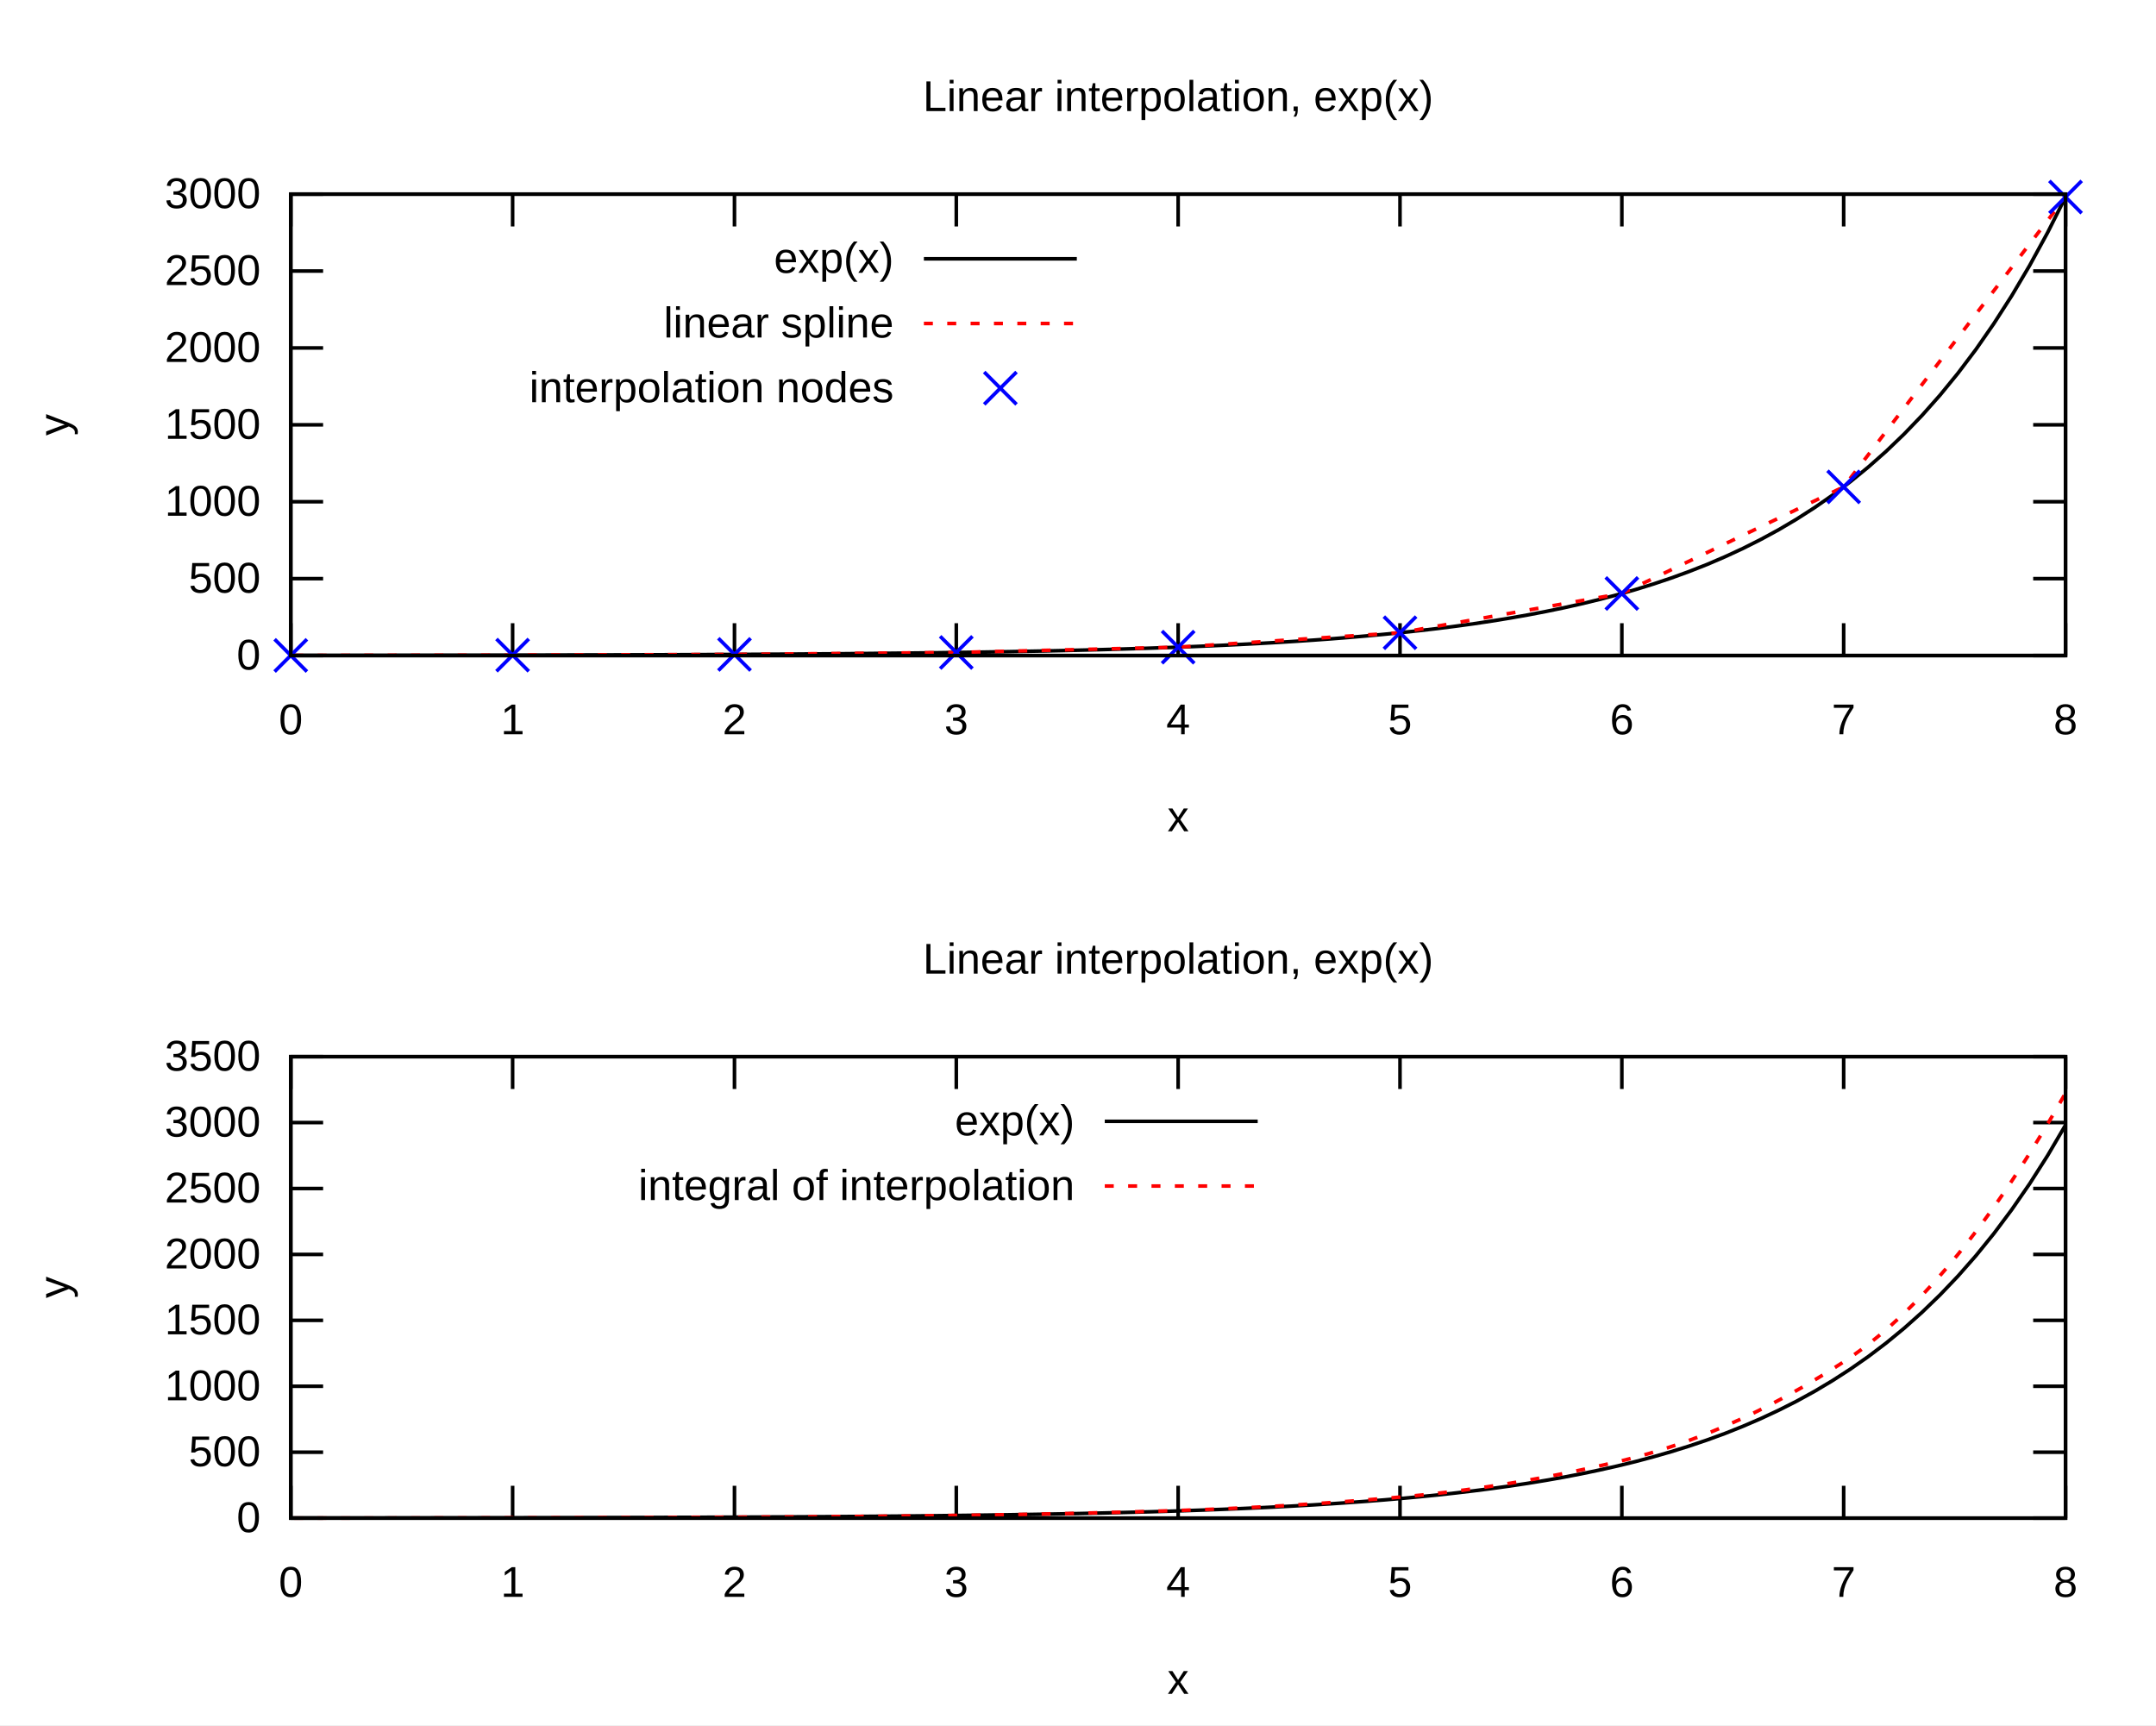
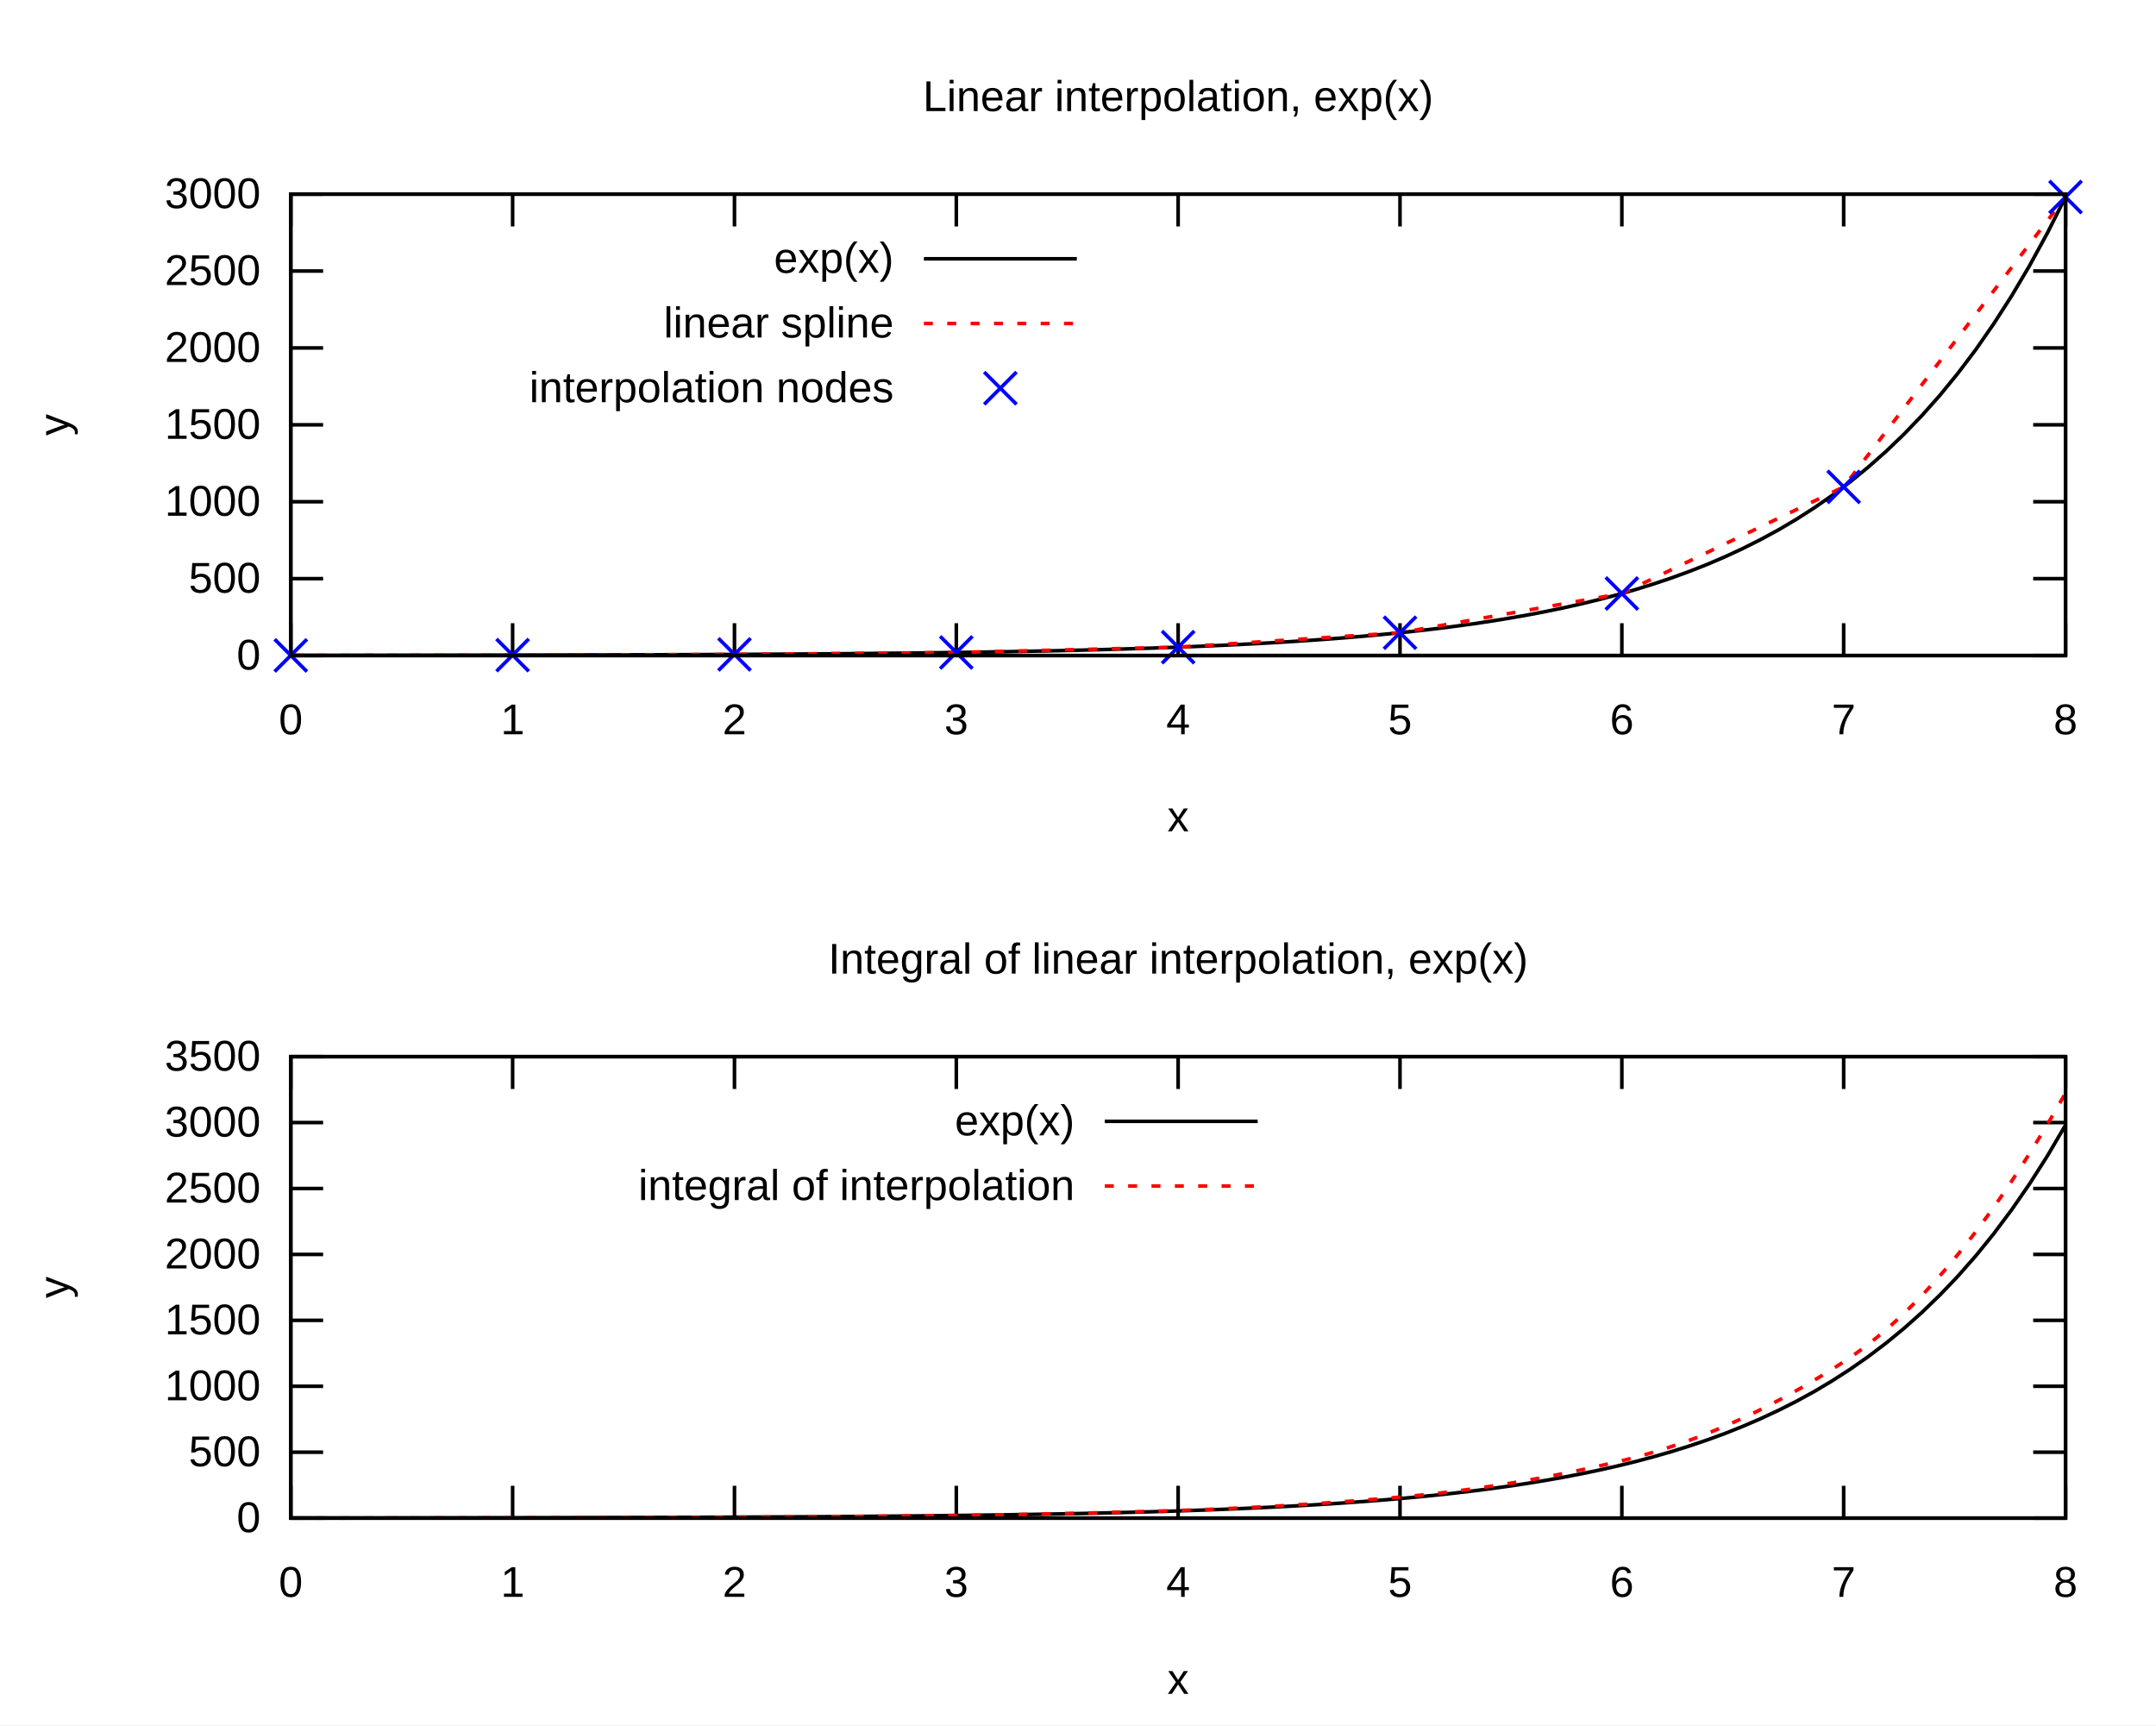
<svg xmlns="http://www.w3.org/2000/svg" xmlns:xlink="http://www.w3.org/1999/xlink" width="600" height="480" viewBox="0 0 600 480">
  <g id="gnuplot_canvas">
    <rect x="0" y="0" width="600" height="480" fill="#ffffff" />
    <defs>
      <circle id="gpDot" r="0.5" stroke-width="0.5" stroke="currentColor" />
      <path id="gpPt0" stroke-width="0.222" stroke="currentColor" d="M-1,0 h2 M0,-1 v2" />
      <path id="gpPt1" stroke-width="0.222" stroke="currentColor" d="M-1,-1 L1,1 M1,-1 L-1,1" />
      <path id="gpPt2" stroke-width="0.222" stroke="currentColor" d="M-1,0 L1,0 M0,-1 L0,1 M-1,-1 L1,1 M-1,1 L1,-1" />
      <rect id="gpPt3" stroke-width="0.222" stroke="currentColor" x="-1" y="-1" width="2" height="2" />
      <rect id="gpPt4" stroke-width="0.222" stroke="currentColor" fill="currentColor" x="-1" y="-1" width="2" height="2" />
      <circle id="gpPt5" stroke-width="0.222" stroke="currentColor" cx="0" cy="0" r="1" />
      <use xlink:href="#gpPt5" id="gpPt6" fill="currentColor" stroke="none" />
      <path id="gpPt7" stroke-width="0.222" stroke="currentColor" d="M0,-1.33 L-1.33,0.67 L1.33,0.67 z" />
      <use xlink:href="#gpPt7" id="gpPt8" fill="currentColor" stroke="none" />
      <use xlink:href="#gpPt7" id="gpPt9" stroke="currentColor" transform="rotate(180)" />
      <use xlink:href="#gpPt9" id="gpPt10" fill="currentColor" stroke="none" />
      <use xlink:href="#gpPt3" id="gpPt11" stroke="currentColor" transform="rotate(45)" />
      <use xlink:href="#gpPt11" id="gpPt12" fill="currentColor" stroke="none" />
      <path id="gpPt13" stroke-width="0.222" stroke="currentColor" d="M0,1.330 L1.265,0.411 L0.782,-1.067 L-0.782,-1.076 L-1.265,0.411 z" />
      <use xlink:href="#gpPt13" id="gpPt14" fill="currentColor" stroke="none" />
      <filter id="textbox" filterUnits="objectBoundingBox" x="0" y="0" height="1" width="1">
        <feFlood flood-color="#FFFFFF" flood-opacity="1" result="bgnd" />
        <feComposite in="SourceGraphic" in2="bgnd" operator="atop" />
      </filter>
      <filter id="greybox" filterUnits="objectBoundingBox" x="0" y="0" height="1" width="1">
        <feFlood flood-color="lightgrey" flood-opacity="1" result="grey" />
        <feComposite in="SourceGraphic" in2="grey" operator="atop" />
      </filter>
    </defs>
    <g fill="none" color="#FFFFFF" stroke="currentColor" stroke-width="1.00" stroke-linecap="butt" stroke-linejoin="miter">
</g>
    <g fill="none" color="black" stroke="currentColor" stroke-width="1.00" stroke-linecap="butt" stroke-linejoin="miter">
      <path stroke="black" d="M80.92,182.40 L89.92,182.40 M574.82,182.40 L565.82,182.40  " />
      <g transform="translate(72.53,186.30)" stroke="none" fill="black" font-family="Arial" font-size="12.00" text-anchor="end">
        <text>
          <tspan font-family="Arial"> 0</tspan>
        </text>
      </g>
    </g>
    <g fill="none" color="black" stroke="currentColor" stroke-width="1.00" stroke-linecap="butt" stroke-linejoin="miter">
      <path stroke="black" d="M80.92,161.00 L89.92,161.00 M574.82,161.00 L565.82,161.00  " />
      <g transform="translate(72.53,164.90)" stroke="none" fill="black" font-family="Arial" font-size="12.00" text-anchor="end">
        <text>
          <tspan font-family="Arial"> 500</tspan>
        </text>
      </g>
    </g>
    <g fill="none" color="black" stroke="currentColor" stroke-width="1.00" stroke-linecap="butt" stroke-linejoin="miter">
      <path stroke="black" d="M80.92,139.60 L89.92,139.60 M574.82,139.60 L565.82,139.60  " />
      <g transform="translate(72.53,143.50)" stroke="none" fill="black" font-family="Arial" font-size="12.00" text-anchor="end">
        <text>
          <tspan font-family="Arial"> 1000</tspan>
        </text>
      </g>
    </g>
    <g fill="none" color="black" stroke="currentColor" stroke-width="1.00" stroke-linecap="butt" stroke-linejoin="miter">
      <path stroke="black" d="M80.92,118.20 L89.92,118.20 M574.82,118.20 L565.82,118.20  " />
      <g transform="translate(72.53,122.10)" stroke="none" fill="black" font-family="Arial" font-size="12.00" text-anchor="end">
        <text>
          <tspan font-family="Arial"> 1500</tspan>
        </text>
      </g>
    </g>
    <g fill="none" color="black" stroke="currentColor" stroke-width="1.00" stroke-linecap="butt" stroke-linejoin="miter">
      <path stroke="black" d="M80.92,96.81 L89.92,96.81 M574.82,96.81 L565.82,96.81  " />
      <g transform="translate(72.53,100.71)" stroke="none" fill="black" font-family="Arial" font-size="12.00" text-anchor="end">
        <text>
          <tspan font-family="Arial"> 2000</tspan>
        </text>
      </g>
    </g>
    <g fill="none" color="black" stroke="currentColor" stroke-width="1.00" stroke-linecap="butt" stroke-linejoin="miter">
      <path stroke="black" d="M80.92,75.41 L89.92,75.41 M574.82,75.41 L565.82,75.41  " />
      <g transform="translate(72.53,79.31)" stroke="none" fill="black" font-family="Arial" font-size="12.00" text-anchor="end">
        <text>
          <tspan font-family="Arial"> 2500</tspan>
        </text>
      </g>
    </g>
    <g fill="none" color="black" stroke="currentColor" stroke-width="1.00" stroke-linecap="butt" stroke-linejoin="miter">
      <path stroke="black" d="M80.92,54.01 L89.92,54.01 M574.82,54.01 L565.82,54.01  " />
      <g transform="translate(72.53,57.91)" stroke="none" fill="black" font-family="Arial" font-size="12.00" text-anchor="end">
        <text>
          <tspan font-family="Arial"> 3000</tspan>
        </text>
      </g>
    </g>
    <g fill="none" color="black" stroke="currentColor" stroke-width="1.00" stroke-linecap="butt" stroke-linejoin="miter">
      <path stroke="black" d="M80.92,182.40 L80.92,173.40 M80.92,54.01 L80.92,63.01  " />
      <g transform="translate(80.92,204.30)" stroke="none" fill="black" font-family="Arial" font-size="12.00" text-anchor="middle">
        <text>
          <tspan font-family="Arial"> 0</tspan>
        </text>
      </g>
    </g>
    <g fill="none" color="black" stroke="currentColor" stroke-width="1.00" stroke-linecap="butt" stroke-linejoin="miter">
      <path stroke="black" d="M142.66,182.40 L142.66,173.40 M142.66,54.01 L142.66,63.01  " />
      <g transform="translate(142.66,204.30)" stroke="none" fill="black" font-family="Arial" font-size="12.00" text-anchor="middle">
        <text>
          <tspan font-family="Arial"> 1</tspan>
        </text>
      </g>
    </g>
    <g fill="none" color="black" stroke="currentColor" stroke-width="1.00" stroke-linecap="butt" stroke-linejoin="miter">
      <path stroke="black" d="M204.40,182.40 L204.40,173.40 M204.40,54.01 L204.40,63.01  " />
      <g transform="translate(204.40,204.30)" stroke="none" fill="black" font-family="Arial" font-size="12.00" text-anchor="middle">
        <text>
          <tspan font-family="Arial"> 2</tspan>
        </text>
      </g>
    </g>
    <g fill="none" color="black" stroke="currentColor" stroke-width="1.00" stroke-linecap="butt" stroke-linejoin="miter">
      <path stroke="black" d="M266.13,182.40 L266.13,173.40 M266.13,54.01 L266.13,63.01  " />
      <g transform="translate(266.13,204.30)" stroke="none" fill="black" font-family="Arial" font-size="12.00" text-anchor="middle">
        <text>
          <tspan font-family="Arial"> 3</tspan>
        </text>
      </g>
    </g>
    <g fill="none" color="black" stroke="currentColor" stroke-width="1.00" stroke-linecap="butt" stroke-linejoin="miter">
      <path stroke="black" d="M327.87,182.40 L327.87,173.40 M327.87,54.01 L327.87,63.01  " />
      <g transform="translate(327.87,204.30)" stroke="none" fill="black" font-family="Arial" font-size="12.00" text-anchor="middle">
        <text>
          <tspan font-family="Arial"> 4</tspan>
        </text>
      </g>
    </g>
    <g fill="none" color="black" stroke="currentColor" stroke-width="1.00" stroke-linecap="butt" stroke-linejoin="miter">
      <path stroke="black" d="M389.61,182.40 L389.61,173.40 M389.61,54.01 L389.61,63.01  " />
      <g transform="translate(389.61,204.30)" stroke="none" fill="black" font-family="Arial" font-size="12.00" text-anchor="middle">
        <text>
          <tspan font-family="Arial"> 5</tspan>
        </text>
      </g>
    </g>
    <g fill="none" color="black" stroke="currentColor" stroke-width="1.00" stroke-linecap="butt" stroke-linejoin="miter">
      <path stroke="black" d="M451.35,182.40 L451.35,173.40 M451.35,54.01 L451.35,63.01  " />
      <g transform="translate(451.35,204.30)" stroke="none" fill="black" font-family="Arial" font-size="12.00" text-anchor="middle">
        <text>
          <tspan font-family="Arial"> 6</tspan>
        </text>
      </g>
    </g>
    <g fill="none" color="black" stroke="currentColor" stroke-width="1.00" stroke-linecap="butt" stroke-linejoin="miter">
      <path stroke="black" d="M513.08,182.40 L513.08,173.40 M513.08,54.01 L513.08,63.01  " />
      <g transform="translate(513.08,204.30)" stroke="none" fill="black" font-family="Arial" font-size="12.00" text-anchor="middle">
        <text>
          <tspan font-family="Arial"> 7</tspan>
        </text>
      </g>
    </g>
    <g fill="none" color="black" stroke="currentColor" stroke-width="1.00" stroke-linecap="butt" stroke-linejoin="miter">
      <path stroke="black" d="M574.82,182.40 L574.82,173.40 M574.82,54.01 L574.82,63.01  " />
      <g transform="translate(574.82,204.30)" stroke="none" fill="black" font-family="Arial" font-size="12.00" text-anchor="middle">
        <text>
          <tspan font-family="Arial"> 8</tspan>
        </text>
      </g>
    </g>
    <g fill="none" color="black" stroke="currentColor" stroke-width="1.00" stroke-linecap="butt" stroke-linejoin="miter">
</g>
    <g fill="none" color="black" stroke="currentColor" stroke-width="1.00" stroke-linecap="butt" stroke-linejoin="miter">
      <path stroke="black" d="M80.92,54.01 L80.92,182.40 L574.82,182.40 L574.82,54.01 L80.92,54.01 Z  " />
    </g>
    <g fill="none" color="black" stroke="currentColor" stroke-width="1.00" stroke-linecap="butt" stroke-linejoin="miter">
      <g transform="translate(19.18,118.21) rotate(270)" stroke="none" fill="black" font-family="Arial" font-size="12.00" text-anchor="middle">
        <text>
          <tspan font-family="Arial">y</tspan>
        </text>
      </g>
    </g>
    <g fill="none" color="black" stroke="currentColor" stroke-width="1.00" stroke-linecap="butt" stroke-linejoin="miter">
      <g transform="translate(327.87,231.30)" stroke="none" fill="black" font-family="Arial" font-size="12.00" text-anchor="middle">
        <text>
          <tspan font-family="Arial">x</tspan>
        </text>
      </g>
    </g>
    <g fill="none" color="black" stroke="currentColor" stroke-width="1.00" stroke-linecap="butt" stroke-linejoin="miter">
</g>
    <g id="gnuplot_plot_1a">
      <g fill="none" color="black" stroke="currentColor" stroke-width="1.00" stroke-linecap="butt" stroke-linejoin="miter">
        <g transform="translate(248.72,75.91)" stroke="none" fill="black" font-family="Arial" font-size="12.00" text-anchor="end">
          <text>
            <tspan font-family="Arial">exp(x)</tspan>
          </text>
        </g>
      </g>
      <g fill="none" color="black" stroke="currentColor" stroke-width="1.00" stroke-linecap="butt" stroke-linejoin="miter">
        <path stroke="rgb(  0,   0,   0)" d="M257.11,72.01 L299.67,72.01 M80.92,182.36 L85.91,182.35 L90.90,182.35 L95.89,182.35 L100.88,182.34 L105.86,182.34   L110.85,182.33 L115.84,182.32 L120.83,182.32 L125.82,182.31 L130.81,182.30 L135.80,182.30 L140.79,182.29 L145.78,182.28   L150.76,182.27 L155.75,182.26 L160.74,182.24 L165.73,182.23 L170.72,182.22 L175.71,182.20 L180.70,182.18 L185.69,182.17   L190.68,182.15 L195.66,182.13 L200.65,182.10 L205.64,182.08 L210.63,182.05 L215.62,182.02 L220.61,181.99 L225.60,181.95   L230.59,181.92 L235.58,181.88 L240.56,181.83 L245.55,181.78 L250.54,181.73 L255.53,181.68 L260.52,181.62 L265.51,181.55   L270.50,181.48 L275.49,181.40 L280.48,181.32 L285.46,181.22 L290.45,181.13 L295.44,181.02 L300.43,180.90 L305.42,180.78   L310.41,180.64 L315.40,180.49 L320.39,180.33 L325.38,180.16 L330.36,179.97 L335.35,179.76 L340.34,179.54 L345.33,179.30   L350.32,179.04 L355.31,178.76 L360.30,178.45 L365.29,178.12 L370.28,177.76 L375.26,177.37 L380.25,176.94 L385.24,176.48   L390.23,175.98 L395.22,175.44 L400.21,174.86 L405.20,174.22 L410.19,173.54 L415.18,172.79 L420.16,171.98 L425.15,171.10   L430.14,170.15 L435.13,169.12 L440.12,168.00 L445.11,166.79 L450.10,165.48 L455.09,164.06 L460.08,162.51 L465.06,160.84   L470.05,159.02 L475.04,157.06 L480.03,154.92 L485.02,152.61 L490.01,150.10 L495.00,147.39 L499.99,144.44 L504.98,141.24   L509.96,137.78 L514.95,134.02 L519.94,129.95 L524.93,125.54 L529.92,120.75 L534.91,115.56 L539.90,109.94 L544.89,103.84   L549.88,97.23 L554.86,90.06 L559.85,82.29 L564.84,73.86 L569.83,64.73 L574.82,54.82  " />
      </g>
    </g>
    <g id="gnuplot_plot_2a">
      <g fill="none" color="black" stroke="currentColor" stroke-width="1.00" stroke-linecap="butt" stroke-linejoin="miter">
        <g transform="translate(248.72,93.91)" stroke="none" fill="black" font-family="Arial" font-size="12.00" text-anchor="end">
          <text>
            <tspan font-family="Arial">linear spline</tspan>
          </text>
        </g>
      </g>
      <g fill="none" color="black" stroke="currentColor" stroke-width="1.00" stroke-linecap="butt" stroke-linejoin="miter">
        <path stroke="rgb(255,   0,   0)" stroke-dasharray="2.5,4.0" d="M257.11,90.01 L299.67,90.01 M81.88,182.36 L82.85,182.35 L83.81,182.35 L84.78,182.35 L85.74,182.35 L86.71,182.35   L87.67,182.35 L88.64,182.35 L89.60,182.35 L90.57,182.35 L91.53,182.34 L92.50,182.34 L93.46,182.34 L94.43,182.34   L95.39,182.34 L96.35,182.34 L97.32,182.34 L98.28,182.34 L99.25,182.34 L100.21,182.33 L101.18,182.33 L102.14,182.33   L103.11,182.33 L104.07,182.33 L105.04,182.33 L106.00,182.33 L106.97,182.33 L107.93,182.33 L108.89,182.32 L109.86,182.32   L110.82,182.32 L111.79,182.32 L112.75,182.32 L113.72,182.32 L114.68,182.32 L115.65,182.32 L116.61,182.31 L117.58,182.31   L118.54,182.31 L119.51,182.31 L120.47,182.31 L121.44,182.31 L122.40,182.31 L123.36,182.31 L124.33,182.31 L125.29,182.30   L126.26,182.30 L127.22,182.30 L128.19,182.30 L129.15,182.30 L130.12,182.30 L131.08,182.30 L132.05,182.30 L133.01,182.30   L133.98,182.29 L134.94,182.29 L135.90,182.29 L136.87,182.29 L137.83,182.29 L138.80,182.29 L139.76,182.29 L140.73,182.29   L141.69,182.28 L142.66,182.28 L143.62,182.28 L144.59,182.28 L145.55,182.27 L146.52,182.27 L147.48,182.27 L148.45,182.26   L149.41,182.26 L150.37,182.26 L151.34,182.26 L152.30,182.25 L153.27,182.25 L154.23,182.25 L155.20,182.24 L156.16,182.24   L157.13,182.24 L158.09,182.23 L159.06,182.23 L160.02,182.23 L160.99,182.22 L161.95,182.22 L162.92,182.22 L163.88,182.21   L164.84,182.21 L165.81,182.21 L166.77,182.21 L167.74,182.20 L168.70,182.20 L169.67,182.20 L170.63,182.19 L171.60,182.19   L172.56,182.19 L173.53,182.18 L174.49,182.18 L175.46,182.18 L176.42,182.17 L177.38,182.17 L178.35,182.17 L179.31,182.16   L180.28,182.16 L181.24,182.16 L182.21,182.16 L183.17,182.15 L184.14,182.15 L185.10,182.15 L186.07,182.14 L187.03,182.14   L188.00,182.14 L188.96,182.13 L189.93,182.13 L190.89,182.13 L191.85,182.12 L192.82,182.12 L193.78,182.12 L194.75,182.12   L195.71,182.11 L196.68,182.11 L197.64,182.11 L198.61,182.10 L199.57,182.10 L200.54,182.10 L201.50,182.09 L202.47,182.09   L203.43,182.09 L204.40,182.08 L205.36,182.08 L206.32,182.07 L207.29,182.06 L208.25,182.05 L209.22,182.04 L210.18,182.03   L211.15,182.02 L212.11,182.02 L213.08,182.01 L214.04,182.00 L215.01,181.99 L215.97,181.98 L216.94,181.97 L217.90,181.96   L218.86,181.96 L219.83,181.95 L220.79,181.94 L221.76,181.93 L222.72,181.92 L223.69,181.91 L224.65,181.91 L225.62,181.90   L226.58,181.89 L227.55,181.88 L228.51,181.87 L229.48,181.86 L230.44,181.85 L231.41,181.85 L232.37,181.84 L233.33,181.83   L234.30,181.82 L235.26,181.81 L236.23,181.80 L237.19,181.80 L238.16,181.79 L239.12,181.78 L240.09,181.77 L241.05,181.76   L242.02,181.75 L242.98,181.74 L243.95,181.74 L244.91,181.73 L245.87,181.72 L246.84,181.71 L247.80,181.70 L248.77,181.69   L249.73,181.68 L250.70,181.68 L251.66,181.67 L252.63,181.66 L253.59,181.65 L254.56,181.64 L255.52,181.63 L256.49,181.63   L257.45,181.62 L258.42,181.61 L259.38,181.60 L260.34,181.59 L261.31,181.58 L262.27,181.57 L263.24,181.57 L264.20,181.56   L265.17,181.55 L266.13,181.54 L267.10,181.52 L268.06,181.49 L269.03,181.47 L269.99,181.45 L270.96,181.43 L271.92,181.40   L272.89,181.38 L273.85,181.36 L274.81,181.33 L275.78,181.31 L276.74,181.29 L277.71,181.26 L278.67,181.24 L279.64,181.22   L280.60,181.19 L281.57,181.17 L282.53,181.15 L283.50,181.12 L284.46,181.10 L285.43,181.08 L286.39,181.06 L287.35,181.03   L288.32,181.01 L289.28,180.99 L290.25,180.96 L291.21,180.94 L292.18,180.92 L293.14,180.89 L294.11,180.87 L295.07,180.85   L296.04,180.82 L297.00,180.80 L297.97,180.78 L298.93,180.76 L299.90,180.73 L300.86,180.71 L301.82,180.69 L302.79,180.66   L303.75,180.64 L304.72,180.62 L305.68,180.59 L306.65,180.57 L307.61,180.55 L308.58,180.52 L309.54,180.50 L310.51,180.48   L311.47,180.46 L312.44,180.43 L313.40,180.41 L314.36,180.39 L315.33,180.36 L316.29,180.34 L317.26,180.32 L318.22,180.29   L319.19,180.27 L320.15,180.25 L321.12,180.22 L322.08,180.20 L323.05,180.18 L324.01,180.16 L324.98,180.13 L325.94,180.11   L326.91,180.09 L327.87,180.06 L328.83,180.00 L329.80,179.94 L330.76,179.88 L331.73,179.81 L332.69,179.75 L333.66,179.69   L334.62,179.62 L335.59,179.56 L336.55,179.50 L337.52,179.44 L338.48,179.37 L339.45,179.31 L340.41,179.25 L341.38,179.19   L342.34,179.12 L343.30,179.06 L344.27,179.00 L345.23,178.93 L346.20,178.87 L347.16,178.81 L348.13,178.75 L349.09,178.68   L350.06,178.62 L351.02,178.56 L351.99,178.50 L352.95,178.43 L353.92,178.37 L354.88,178.31 L355.84,178.24 L356.81,178.18   L357.77,178.12 L358.74,178.06 L359.70,177.99 L360.67,177.93 L361.63,177.87 L362.60,177.80 L363.56,177.74 L364.53,177.68   L365.49,177.62 L366.46,177.55 L367.42,177.49 L368.39,177.43 L369.35,177.37 L370.31,177.30 L371.28,177.24 L372.24,177.18   L373.21,177.11 L374.17,177.05 L375.14,176.99 L376.10,176.93 L377.07,176.86 L378.03,176.80 L379.00,176.74 L379.96,176.68   L380.93,176.61 L381.89,176.55 L382.85,176.49 L383.82,176.42 L384.78,176.36 L385.75,176.30 L386.71,176.24 L387.68,176.17   L388.64,176.11 L389.61,176.05 L390.57,175.88 L391.54,175.71 L392.50,175.54 L393.47,175.37 L394.43,175.20 L395.40,175.03   L396.36,174.85 L397.32,174.68 L398.29,174.51 L399.25,174.34 L400.22,174.17 L401.18,174.00 L402.15,173.83 L403.11,173.66   L404.08,173.49 L405.04,173.32 L406.01,173.15 L406.97,172.98 L407.94,172.81 L408.90,172.64 L409.87,172.47 L410.83,172.30   L411.79,172.13 L412.76,171.96 L413.72,171.79 L414.69,171.61 L415.65,171.44 L416.62,171.27 L417.58,171.10 L418.55,170.93   L419.51,170.76 L420.48,170.59 L421.44,170.42 L422.41,170.25 L423.37,170.08 L424.33,169.91 L425.30,169.74 L426.26,169.57   L427.23,169.40 L428.19,169.23 L429.16,169.06 L430.12,168.89 L431.09,168.72 L432.05,168.55 L433.02,168.37 L433.98,168.20   L434.95,168.03 L435.91,167.86 L436.88,167.69 L437.84,167.52 L438.80,167.35 L439.77,167.18 L440.73,167.01 L441.70,166.84   L442.66,166.67 L443.63,166.50 L444.59,166.33 L445.56,166.16 L446.52,165.99 L447.49,165.82 L448.45,165.65 L449.42,165.48   L450.38,165.31 L451.35,165.13 L452.31,164.67 L453.27,164.21 L454.24,163.74 L455.20,163.28 L456.17,162.82 L457.13,162.35   L458.10,161.89 L459.06,161.43 L460.03,160.96 L460.99,160.50 L461.96,160.04 L462.92,159.57 L463.89,159.11 L464.85,158.64   L465.81,158.18 L466.78,157.72 L467.74,157.25 L468.71,156.79 L469.67,156.33 L470.64,155.86 L471.60,155.40 L472.57,154.94   L473.53,154.47 L474.50,154.01 L475.46,153.55 L476.43,153.08 L477.39,152.62 L478.36,152.16 L479.32,151.69 L480.28,151.23   L481.25,150.76 L482.21,150.30 L483.18,149.84 L484.14,149.37 L485.11,148.91 L486.07,148.45 L487.04,147.98 L488.00,147.52   L488.97,147.06 L489.93,146.59 L490.90,146.13 L491.86,145.67 L492.82,145.20 L493.79,144.74 L494.75,144.28 L495.72,143.81   L496.68,143.35 L497.65,142.88 L498.61,142.42 L499.58,141.96 L500.54,141.49 L501.51,141.03 L502.47,140.57 L503.44,140.10   L504.40,139.64 L505.37,139.18 L506.33,138.71 L507.29,138.25 L508.26,137.79 L509.22,137.32 L510.19,136.86 L511.15,136.39   L512.12,135.93 L513.08,135.47 L514.05,134.21 L515.01,132.95 L515.98,131.69 L516.94,130.43 L517.91,129.17 L518.87,127.91   L519.84,126.65 L520.80,125.39 L521.76,124.13 L522.73,122.87 L523.69,121.61 L524.66,120.35 L525.62,119.09 L526.59,117.83   L527.55,116.57 L528.52,115.31 L529.48,114.05 L530.45,112.79 L531.41,111.53 L532.38,110.27 L533.34,109.01 L534.30,107.75   L535.27,106.49 L536.23,105.23 L537.20,103.97 L538.16,102.71 L539.13,101.45 L540.09,100.19 L541.06,98.93 L542.02,97.67   L542.99,96.41 L543.95,95.15 L544.92,93.89 L545.88,92.63 L546.85,91.37 L547.81,90.11 L548.77,88.85 L549.74,87.59   L550.70,86.33 L551.67,85.07 L552.63,83.81 L553.60,82.55 L554.56,81.29 L555.53,80.03 L556.49,78.77 L557.46,77.51   L558.42,76.25 L559.39,74.99 L560.35,73.73 L561.31,72.47 L562.28,71.21 L563.24,69.95 L564.21,68.69 L565.17,67.43   L566.14,66.17 L567.10,64.91 L568.07,63.65 L569.03,62.39 L570.00,61.13 L570.96,59.87 L571.93,58.61 L572.89,57.35   L573.86,56.08 L574.82,54.82  " />
      </g>
    </g>
    <g id="gnuplot_plot_3a">
      <g fill="none" color="black" stroke="currentColor" stroke-width="1.00" stroke-linecap="butt" stroke-linejoin="miter">
        <g transform="translate(248.72,111.91)" stroke="none" fill="black" font-family="Arial" font-size="12.00" text-anchor="end">
          <text>
            <tspan font-family="Arial">interpolation nodes</tspan>
          </text>
        </g>
      </g>
      <g fill="none" color="black" stroke="currentColor" stroke-width="1.00" stroke-linecap="butt" stroke-linejoin="miter">
        <use xlink:href="#gpPt1" transform="translate(80.92,182.36) scale(4.50)" color="rgb(  0,   0, 255)" />
        <use xlink:href="#gpPt1" transform="translate(142.66,182.28) scale(4.50)" color="rgb(  0,   0, 255)" />
        <use xlink:href="#gpPt1" transform="translate(204.40,182.08) scale(4.50)" color="rgb(  0,   0, 255)" />
        <use xlink:href="#gpPt1" transform="translate(266.13,181.54) scale(4.50)" color="rgb(  0,   0, 255)" />
        <use xlink:href="#gpPt1" transform="translate(327.87,180.06) scale(4.50)" color="rgb(  0,   0, 255)" />
        <use xlink:href="#gpPt1" transform="translate(389.61,176.05) scale(4.50)" color="rgb(  0,   0, 255)" />
        <use xlink:href="#gpPt1" transform="translate(451.35,165.13) scale(4.50)" color="rgb(  0,   0, 255)" />
        <use xlink:href="#gpPt1" transform="translate(513.08,135.47) scale(4.50)" color="rgb(  0,   0, 255)" />
        <use xlink:href="#gpPt1" transform="translate(574.82,54.82) scale(4.50)" color="rgb(  0,   0, 255)" />
        <use xlink:href="#gpPt1" transform="translate(278.39,108.01) scale(4.50)" color="rgb(  0,   0, 255)" />
      </g>
    </g>
    <g fill="none" color="#FFFFFF" stroke="rgb(  0,   0, 255)" stroke-width="2.00" stroke-linecap="butt" stroke-linejoin="miter">
</g>
    <g fill="none" color="black" stroke="currentColor" stroke-width="2.00" stroke-linecap="butt" stroke-linejoin="miter">
</g>
    <g fill="none" color="black" stroke="black" stroke-width="1.00" stroke-linecap="butt" stroke-linejoin="miter">
</g>
    <g fill="none" color="black" stroke="currentColor" stroke-width="1.00" stroke-linecap="butt" stroke-linejoin="miter">
      <path stroke="black" d="M80.92,54.01 L80.92,182.40 L574.82,182.40 L574.82,54.01 L80.92,54.01 Z  " />
    </g>
    <g fill="none" color="black" stroke="currentColor" stroke-width="1.00" stroke-linecap="butt" stroke-linejoin="miter">
      <g transform="translate(327.87,30.91)" stroke="none" fill="black" font-family="Arial" font-size="12.00" text-anchor="middle">
        <text>
          <tspan font-family="Arial">Linear interpolation, exp(x)</tspan>
        </text>
      </g>
    </g>
    <g fill="none" color="black" stroke="currentColor" stroke-width="1.00" stroke-linecap="butt" stroke-linejoin="miter">
</g>
    <g fill="none" color="black" stroke="currentColor" stroke-width="1.00" stroke-linecap="butt" stroke-linejoin="miter">
      <path stroke="black" d="M80.92,422.40 L89.92,422.40 M574.82,422.40 L565.82,422.40  " />
      <g transform="translate(72.53,426.30)" stroke="none" fill="black" font-family="Arial" font-size="12.00" text-anchor="end">
        <text>
          <tspan font-family="Arial"> 0</tspan>
        </text>
      </g>
    </g>
    <g fill="none" color="black" stroke="currentColor" stroke-width="1.00" stroke-linecap="butt" stroke-linejoin="miter">
      <path stroke="black" d="M80.92,404.06 L89.92,404.06 M574.82,404.06 L565.82,404.06  " />
      <g transform="translate(72.53,407.96)" stroke="none" fill="black" font-family="Arial" font-size="12.00" text-anchor="end">
        <text>
          <tspan font-family="Arial"> 500</tspan>
        </text>
      </g>
    </g>
    <g fill="none" color="black" stroke="currentColor" stroke-width="1.00" stroke-linecap="butt" stroke-linejoin="miter">
      <path stroke="black" d="M80.92,385.71 L89.92,385.71 M574.82,385.71 L565.82,385.71  " />
      <g transform="translate(72.53,389.61)" stroke="none" fill="black" font-family="Arial" font-size="12.00" text-anchor="end">
        <text>
          <tspan font-family="Arial"> 1000</tspan>
        </text>
      </g>
    </g>
    <g fill="none" color="black" stroke="currentColor" stroke-width="1.00" stroke-linecap="butt" stroke-linejoin="miter">
      <path stroke="black" d="M80.92,367.37 L89.92,367.37 M574.82,367.37 L565.82,367.37  " />
      <g transform="translate(72.53,371.27)" stroke="none" fill="black" font-family="Arial" font-size="12.00" text-anchor="end">
        <text>
          <tspan font-family="Arial"> 1500</tspan>
        </text>
      </g>
    </g>
    <g fill="none" color="black" stroke="currentColor" stroke-width="1.00" stroke-linecap="butt" stroke-linejoin="miter">
      <path stroke="black" d="M80.92,349.03 L89.92,349.03 M574.82,349.03 L565.82,349.03  " />
      <g transform="translate(72.53,352.93)" stroke="none" fill="black" font-family="Arial" font-size="12.00" text-anchor="end">
        <text>
          <tspan font-family="Arial"> 2000</tspan>
        </text>
      </g>
    </g>
    <g fill="none" color="black" stroke="currentColor" stroke-width="1.00" stroke-linecap="butt" stroke-linejoin="miter">
      <path stroke="black" d="M80.92,330.69 L89.92,330.69 M574.82,330.69 L565.82,330.69  " />
      <g transform="translate(72.53,334.59)" stroke="none" fill="black" font-family="Arial" font-size="12.00" text-anchor="end">
        <text>
          <tspan font-family="Arial"> 2500</tspan>
        </text>
      </g>
    </g>
    <g fill="none" color="black" stroke="currentColor" stroke-width="1.00" stroke-linecap="butt" stroke-linejoin="miter">
      <path stroke="black" d="M80.92,312.34 L89.92,312.34 M574.82,312.34 L565.82,312.34  " />
      <g transform="translate(72.53,316.24)" stroke="none" fill="black" font-family="Arial" font-size="12.00" text-anchor="end">
        <text>
          <tspan font-family="Arial"> 3000</tspan>
        </text>
      </g>
    </g>
    <g fill="none" color="black" stroke="currentColor" stroke-width="1.00" stroke-linecap="butt" stroke-linejoin="miter">
      <path stroke="black" d="M80.92,294.00 L89.92,294.00 M574.82,294.00 L565.82,294.00  " />
      <g transform="translate(72.53,297.90)" stroke="none" fill="black" font-family="Arial" font-size="12.00" text-anchor="end">
        <text>
          <tspan font-family="Arial"> 3500</tspan>
        </text>
      </g>
    </g>
    <g fill="none" color="black" stroke="currentColor" stroke-width="1.00" stroke-linecap="butt" stroke-linejoin="miter">
      <path stroke="black" d="M80.92,422.40 L80.92,413.40 M80.92,294.00 L80.92,303.00  " />
      <g transform="translate(80.92,444.30)" stroke="none" fill="black" font-family="Arial" font-size="12.00" text-anchor="middle">
        <text>
          <tspan font-family="Arial"> 0</tspan>
        </text>
      </g>
    </g>
    <g fill="none" color="black" stroke="currentColor" stroke-width="1.00" stroke-linecap="butt" stroke-linejoin="miter">
      <path stroke="black" d="M142.66,422.40 L142.66,413.40 M142.66,294.00 L142.66,303.00  " />
      <g transform="translate(142.66,444.30)" stroke="none" fill="black" font-family="Arial" font-size="12.00" text-anchor="middle">
        <text>
          <tspan font-family="Arial"> 1</tspan>
        </text>
      </g>
    </g>
    <g fill="none" color="black" stroke="currentColor" stroke-width="1.00" stroke-linecap="butt" stroke-linejoin="miter">
      <path stroke="black" d="M204.40,422.40 L204.40,413.40 M204.40,294.00 L204.40,303.00  " />
      <g transform="translate(204.40,444.30)" stroke="none" fill="black" font-family="Arial" font-size="12.00" text-anchor="middle">
        <text>
          <tspan font-family="Arial"> 2</tspan>
        </text>
      </g>
    </g>
    <g fill="none" color="black" stroke="currentColor" stroke-width="1.00" stroke-linecap="butt" stroke-linejoin="miter">
      <path stroke="black" d="M266.13,422.40 L266.13,413.40 M266.13,294.00 L266.13,303.00  " />
      <g transform="translate(266.13,444.30)" stroke="none" fill="black" font-family="Arial" font-size="12.00" text-anchor="middle">
        <text>
          <tspan font-family="Arial"> 3</tspan>
        </text>
      </g>
    </g>
    <g fill="none" color="black" stroke="currentColor" stroke-width="1.00" stroke-linecap="butt" stroke-linejoin="miter">
      <path stroke="black" d="M327.87,422.40 L327.87,413.40 M327.87,294.00 L327.87,303.00  " />
      <g transform="translate(327.87,444.30)" stroke="none" fill="black" font-family="Arial" font-size="12.00" text-anchor="middle">
        <text>
          <tspan font-family="Arial"> 4</tspan>
        </text>
      </g>
    </g>
    <g fill="none" color="black" stroke="currentColor" stroke-width="1.00" stroke-linecap="butt" stroke-linejoin="miter">
      <path stroke="black" d="M389.61,422.40 L389.61,413.40 M389.61,294.00 L389.61,303.00  " />
      <g transform="translate(389.61,444.30)" stroke="none" fill="black" font-family="Arial" font-size="12.00" text-anchor="middle">
        <text>
          <tspan font-family="Arial"> 5</tspan>
        </text>
      </g>
    </g>
    <g fill="none" color="black" stroke="currentColor" stroke-width="1.00" stroke-linecap="butt" stroke-linejoin="miter">
      <path stroke="black" d="M451.35,422.40 L451.35,413.40 M451.35,294.00 L451.35,303.00  " />
      <g transform="translate(451.35,444.30)" stroke="none" fill="black" font-family="Arial" font-size="12.00" text-anchor="middle">
        <text>
          <tspan font-family="Arial"> 6</tspan>
        </text>
      </g>
    </g>
    <g fill="none" color="black" stroke="currentColor" stroke-width="1.00" stroke-linecap="butt" stroke-linejoin="miter">
      <path stroke="black" d="M513.08,422.40 L513.08,413.40 M513.08,294.00 L513.08,303.00  " />
      <g transform="translate(513.08,444.30)" stroke="none" fill="black" font-family="Arial" font-size="12.00" text-anchor="middle">
        <text>
          <tspan font-family="Arial"> 7</tspan>
        </text>
      </g>
    </g>
    <g fill="none" color="black" stroke="currentColor" stroke-width="1.00" stroke-linecap="butt" stroke-linejoin="miter">
      <path stroke="black" d="M574.82,422.40 L574.82,413.40 M574.82,294.00 L574.82,303.00  " />
      <g transform="translate(574.82,444.30)" stroke="none" fill="black" font-family="Arial" font-size="12.00" text-anchor="middle">
        <text>
          <tspan font-family="Arial"> 8</tspan>
        </text>
      </g>
    </g>
    <g fill="none" color="black" stroke="currentColor" stroke-width="1.00" stroke-linecap="butt" stroke-linejoin="miter">
</g>
    <g fill="none" color="black" stroke="currentColor" stroke-width="1.00" stroke-linecap="butt" stroke-linejoin="miter">
      <path stroke="black" d="M80.92,294.00 L80.92,422.40 L574.82,422.40 L574.82,294.00 L80.92,294.00 Z  " />
    </g>
    <g fill="none" color="black" stroke="currentColor" stroke-width="1.00" stroke-linecap="butt" stroke-linejoin="miter">
      <g transform="translate(19.18,358.20) rotate(270)" stroke="none" fill="black" font-family="Arial" font-size="12.00" text-anchor="middle">
        <text>
          <tspan font-family="Arial">y</tspan>
        </text>
      </g>
    </g>
    <g fill="none" color="black" stroke="currentColor" stroke-width="1.00" stroke-linecap="butt" stroke-linejoin="miter">
      <g transform="translate(327.87,471.30)" stroke="none" fill="black" font-family="Arial" font-size="12.00" text-anchor="middle">
        <text>
          <tspan font-family="Arial">x</tspan>
        </text>
      </g>
    </g>
    <g fill="none" color="black" stroke="currentColor" stroke-width="1.00" stroke-linecap="butt" stroke-linejoin="miter">
</g>
    <g id="gnuplot_plot_1b">
      <g fill="none" color="black" stroke="currentColor" stroke-width="1.00" stroke-linecap="butt" stroke-linejoin="miter">
        <g transform="translate(299.06,315.90)" stroke="none" fill="black" font-family="Arial" font-size="12.00" text-anchor="end">
          <text>
            <tspan font-family="Arial">exp(x)</tspan>
          </text>
        </g>
      </g>
      <g fill="none" color="black" stroke="currentColor" stroke-width="1.00" stroke-linecap="butt" stroke-linejoin="miter">
        <path stroke="rgb(  0,   0,   0)" d="M307.45,312.00 L350.01,312.00 M80.92,422.36 L85.91,422.36 L90.90,422.36 L95.89,422.35 L100.88,422.35 L105.86,422.35   L110.85,422.34 L115.84,422.34 L120.83,422.33 L125.82,422.32 L130.81,422.32 L135.80,422.31 L140.79,422.30 L145.78,422.30   L150.76,422.29 L155.75,422.28 L160.74,422.27 L165.73,422.26 L170.72,422.24 L175.71,422.23 L180.70,422.22 L185.69,422.20   L190.68,422.18 L195.66,422.16 L200.65,422.14 L205.64,422.12 L210.63,422.10 L215.62,422.07 L220.61,422.05 L225.60,422.02   L230.59,421.99 L235.58,421.95 L240.56,421.91 L245.55,421.87 L250.54,421.83 L255.53,421.78 L260.52,421.73 L265.51,421.67   L270.50,421.61 L275.49,421.54 L280.48,421.47 L285.46,421.39 L290.45,421.31 L295.44,421.22 L300.43,421.12 L305.42,421.01   L310.41,420.89 L315.40,420.76 L320.39,420.63 L325.38,420.48 L330.36,420.31 L335.35,420.14 L340.34,419.95 L345.33,419.74   L350.32,419.52 L355.31,419.28 L360.30,419.01 L365.29,418.73 L370.28,418.42 L375.26,418.08 L380.25,417.72 L385.24,417.33   L390.23,416.90 L395.22,416.44 L400.21,415.94 L405.20,415.39 L410.19,414.80 L415.18,414.16 L420.16,413.47 L425.15,412.72   L430.14,411.90 L435.13,411.02 L440.12,410.06 L445.11,409.02 L450.10,407.90 L455.09,406.68 L460.08,405.35 L465.06,403.92   L470.05,402.36 L475.04,400.67 L480.03,398.85 L485.02,396.86 L490.01,394.71 L495.00,392.38 L499.99,389.86 L504.98,387.12   L509.96,384.15 L514.95,380.93 L519.94,377.44 L524.93,373.66 L529.92,369.56 L534.91,365.11 L539.90,360.29 L544.89,355.06   L549.88,349.39 L554.86,343.25 L559.85,336.58 L564.84,329.36 L569.83,321.53 L574.82,313.04  " />
      </g>
    </g>
    <g id="gnuplot_plot_2b">
      <g fill="none" color="black" stroke="currentColor" stroke-width="1.00" stroke-linecap="butt" stroke-linejoin="miter">
        <g transform="translate(299.06,333.90)" stroke="none" fill="black" font-family="Arial" font-size="12.00" text-anchor="end">
          <text>
            <tspan font-family="Arial">integral of interpolation</tspan>
          </text>
        </g>
      </g>
      <g fill="none" color="black" stroke="currentColor" stroke-width="1.00" stroke-linecap="butt" stroke-linejoin="miter">
        <path stroke="rgb(255,   0,   0)" stroke-dasharray="2.5,4.0" d="M307.45,330.00 L350.01,330.00 M81.88,422.40 L82.85,422.40 L83.81,422.40 L84.78,422.40 L85.74,422.40 L86.71,422.40   L87.67,422.40 L88.64,422.39 L89.60,422.39 L90.57,422.39 L91.53,422.39 L92.50,422.39 L93.46,422.39 L94.43,422.39   L95.39,422.39 L96.35,422.39 L97.32,422.39 L98.28,422.39 L99.25,422.39 L100.21,422.39 L101.18,422.38 L102.14,422.38   L103.11,422.38 L104.07,422.38 L105.04,422.38 L106.00,422.38 L106.97,422.38 L107.93,422.38 L108.89,422.38 L109.86,422.38   L110.82,422.37 L111.79,422.37 L112.75,422.37 L113.72,422.37 L114.68,422.37 L115.65,422.37 L116.61,422.37 L117.58,422.37   L118.54,422.37 L119.51,422.36 L120.47,422.36 L121.44,422.36 L122.40,422.36 L123.36,422.36 L124.33,422.36 L125.29,422.36   L126.26,422.36 L127.22,422.35 L128.19,422.35 L129.15,422.35 L130.12,422.35 L131.08,422.35 L132.05,422.35 L133.01,422.35   L133.98,422.35 L134.94,422.34 L135.90,422.34 L136.87,422.34 L137.83,422.34 L138.80,422.34 L139.76,422.34 L140.73,422.33   L141.69,422.33 L142.66,422.33 L143.62,422.33 L144.59,422.33 L145.55,422.33 L146.52,422.33 L147.48,422.32 L148.45,422.32   L149.41,422.32 L150.37,422.32 L151.34,422.32 L152.30,422.31 L153.27,422.31 L154.23,422.31 L155.20,422.31 L156.16,422.31   L157.13,422.30 L158.09,422.30 L159.06,422.30 L160.02,422.30 L160.99,422.29 L161.95,422.29 L162.92,422.29 L163.88,422.29   L164.84,422.28 L165.81,422.28 L166.77,422.28 L167.74,422.28 L168.70,422.27 L169.67,422.27 L170.63,422.27 L171.60,422.27   L172.56,422.26 L173.53,422.26 L174.49,422.26 L175.46,422.25 L176.42,422.25 L177.38,422.25 L178.35,422.25 L179.31,422.24   L180.28,422.24 L181.24,422.24 L182.21,422.23 L183.17,422.23 L184.14,422.23 L185.10,422.22 L186.07,422.22 L187.03,422.22   L188.00,422.21 L188.96,422.21 L189.93,422.21 L190.89,422.20 L191.85,422.20 L192.82,422.19 L193.78,422.19 L194.75,422.19   L195.71,422.18 L196.68,422.18 L197.64,422.18 L198.61,422.17 L199.57,422.17 L200.54,422.16 L201.50,422.16 L202.47,422.15   L203.43,422.15 L204.40,422.15 L205.36,422.14 L206.32,422.14 L207.29,422.13 L208.25,422.13 L209.22,422.12 L210.18,422.12   L211.15,422.11 L212.11,422.11 L213.08,422.10 L214.04,422.10 L215.01,422.09 L215.97,422.09 L216.94,422.08 L217.90,422.08   L218.86,422.07 L219.83,422.06 L220.79,422.06 L221.76,422.05 L222.72,422.05 L223.69,422.04 L224.65,422.03 L225.62,422.03   L226.58,422.02 L227.55,422.01 L228.51,422.00 L229.48,422.00 L230.44,421.99 L231.41,421.98 L232.37,421.98 L233.33,421.97   L234.30,421.96 L235.26,421.95 L236.23,421.94 L237.19,421.94 L238.16,421.93 L239.12,421.92 L240.09,421.91 L241.05,421.90   L242.02,421.89 L242.98,421.89 L243.95,421.88 L244.91,421.87 L245.87,421.86 L246.84,421.85 L247.80,421.84 L248.77,421.83   L249.73,421.82 L250.70,421.81 L251.66,421.80 L252.63,421.79 L253.59,421.78 L254.56,421.77 L255.52,421.76 L256.49,421.75   L257.45,421.74 L258.42,421.73 L259.38,421.72 L260.34,421.71 L261.31,421.70 L262.27,421.69 L263.24,421.68 L264.20,421.67   L265.17,421.65 L266.13,421.64 L267.10,421.63 L268.06,421.62 L269.03,421.61 L269.99,421.59 L270.96,421.58 L271.92,421.57   L272.89,421.55 L273.85,421.54 L274.81,421.53 L275.78,421.51 L276.74,421.50 L277.71,421.48 L278.67,421.47 L279.64,421.45   L280.60,421.43 L281.57,421.42 L282.53,421.40 L283.50,421.39 L284.46,421.37 L285.43,421.35 L286.39,421.33 L287.35,421.31   L288.32,421.30 L289.28,421.28 L290.25,421.26 L291.21,421.24 L292.18,421.22 L293.14,421.20 L294.11,421.18 L295.07,421.16   L296.04,421.14 L297.00,421.12 L297.97,421.09 L298.93,421.07 L299.90,421.05 L300.86,421.03 L301.82,421.00 L302.79,420.98   L303.75,420.96 L304.72,420.93 L305.68,420.91 L306.65,420.89 L307.61,420.86 L308.58,420.84 L309.54,420.81 L310.51,420.79   L311.47,420.76 L312.44,420.73 L313.40,420.71 L314.36,420.68 L315.33,420.65 L316.29,420.63 L317.26,420.60 L318.22,420.57   L319.19,420.54 L320.15,420.51 L321.12,420.48 L322.08,420.45 L323.05,420.43 L324.01,420.40 L324.98,420.37 L325.94,420.33   L326.91,420.30 L327.87,420.27 L328.83,420.24 L329.80,420.21 L330.76,420.17 L331.73,420.14 L332.69,420.11 L333.66,420.07   L334.62,420.03 L335.59,420.00 L336.55,419.96 L337.52,419.92 L338.48,419.88 L339.45,419.84 L340.41,419.79 L341.38,419.75   L342.34,419.71 L343.30,419.66 L344.27,419.62 L345.23,419.57 L346.20,419.53 L347.16,419.48 L348.13,419.43 L349.09,419.38   L350.06,419.33 L351.02,419.28 L351.99,419.23 L352.95,419.17 L353.92,419.12 L354.88,419.07 L355.84,419.01 L356.81,418.96   L357.77,418.90 L358.74,418.84 L359.70,418.78 L360.67,418.72 L361.63,418.66 L362.60,418.60 L363.56,418.54 L364.53,418.48   L365.49,418.41 L366.46,418.35 L367.42,418.28 L368.39,418.22 L369.35,418.15 L370.31,418.08 L371.28,418.01 L372.24,417.94   L373.21,417.87 L374.17,417.80 L375.14,417.73 L376.10,417.66 L377.07,417.58 L378.03,417.51 L379.00,417.43 L379.96,417.36   L380.93,417.28 L381.89,417.20 L382.85,417.12 L383.82,417.04 L384.78,416.96 L385.75,416.88 L386.71,416.80 L387.68,416.72   L388.64,416.63 L389.61,416.55 L390.57,416.46 L391.54,416.37 L392.50,416.28 L393.47,416.19 L394.43,416.09 L395.40,416.00   L396.36,415.90 L397.32,415.80 L398.29,415.69 L399.25,415.58 L400.22,415.47 L401.18,415.36 L402.15,415.25 L403.11,415.13   L404.08,415.02 L405.04,414.90 L406.01,414.77 L406.97,414.65 L407.94,414.52 L408.90,414.39 L409.87,414.26 L410.83,414.12   L411.79,413.99 L412.76,413.85 L413.72,413.71 L414.69,413.56 L415.65,413.42 L416.62,413.27 L417.58,413.12 L418.55,412.97   L419.51,412.81 L420.48,412.66 L421.44,412.50 L422.41,412.34 L423.37,412.17 L424.33,412.01 L425.30,411.84 L426.26,411.67   L427.23,411.49 L428.19,411.32 L429.16,411.14 L430.12,410.96 L431.09,410.78 L432.05,410.59 L433.02,410.41 L433.98,410.22   L434.95,410.03 L435.91,409.83 L436.88,409.64 L437.84,409.44 L438.80,409.24 L439.77,409.04 L440.73,408.83 L441.70,408.62   L442.66,408.42 L443.63,408.20 L444.59,407.99 L445.56,407.77 L446.52,407.55 L447.49,407.33 L448.45,407.11 L449.42,406.88   L450.38,406.66 L451.35,406.43 L452.31,406.19 L453.27,405.95 L454.24,405.70 L455.20,405.45 L456.17,405.19 L457.13,404.93   L458.10,404.66 L459.06,404.38 L460.03,404.09 L460.99,403.80 L461.96,403.51 L462.92,403.20 L463.89,402.90 L464.85,402.58   L465.81,402.26 L466.78,401.93 L467.74,401.60 L468.71,401.26 L469.67,400.91 L470.64,400.56 L471.60,400.20 L472.57,399.84   L473.53,399.47 L474.50,399.09 L475.46,398.70 L476.43,398.32 L477.39,397.92 L478.36,397.52 L479.32,397.11 L480.28,396.69   L481.25,396.27 L482.21,395.85 L483.18,395.41 L484.14,394.98 L485.11,394.53 L486.07,394.08 L487.04,393.62 L488.00,393.16   L488.97,392.69 L489.93,392.21 L490.90,391.73 L491.86,391.24 L492.82,390.74 L493.79,390.24 L494.75,389.73 L495.72,389.22   L496.68,388.70 L497.65,388.17 L498.61,387.64 L499.58,387.10 L500.54,386.56 L501.51,386.01 L502.47,385.45 L503.44,384.89   L504.40,384.32 L505.37,383.74 L506.33,383.16 L507.29,382.57 L508.26,381.98 L509.22,381.38 L510.19,380.77 L511.15,380.16   L512.12,379.54 L513.08,378.91 L514.05,378.27 L515.01,377.62 L515.98,376.95 L516.94,376.26 L517.91,375.56 L518.87,374.84   L519.84,374.10 L520.80,373.34 L521.76,372.57 L522.73,371.78 L523.69,370.98 L524.66,370.15 L525.62,369.31 L526.59,368.46   L527.55,367.58 L528.52,366.69 L529.48,365.79 L530.45,364.86 L531.41,363.92 L532.38,362.96 L533.34,361.99 L534.30,361.00   L535.27,359.99 L536.23,358.96 L537.20,357.92 L538.16,356.86 L539.13,355.79 L540.09,354.69 L541.06,353.58 L542.02,352.46   L542.99,351.31 L543.95,350.15 L544.92,348.98 L545.88,347.78 L546.85,346.57 L547.81,345.34 L548.77,344.10 L549.74,342.84   L550.70,341.56 L551.67,340.27 L552.63,338.95 L553.60,337.62 L554.56,336.28 L555.53,334.92 L556.49,333.54 L557.46,332.14   L558.42,330.73 L559.39,329.30 L560.35,327.85 L561.31,326.38 L562.28,324.90 L563.24,323.41 L564.21,321.89 L565.17,320.36   L566.14,318.81 L567.10,317.25 L568.07,315.66 L569.03,314.06 L570.00,312.45 L570.96,310.82 L571.93,309.17 L572.89,307.50   L573.86,305.82 L574.82,304.12  " />
      </g>
    </g>
    <g fill="none" color="#FFFFFF" stroke="rgb(255,   0,   0)" stroke-width="2.00" stroke-linecap="butt" stroke-linejoin="miter">
</g>
    <g fill="none" color="black" stroke="currentColor" stroke-width="2.00" stroke-linecap="butt" stroke-linejoin="miter">
</g>
    <g fill="none" color="black" stroke="black" stroke-width="1.00" stroke-linecap="butt" stroke-linejoin="miter">
</g>
    <g fill="none" color="black" stroke="currentColor" stroke-width="1.00" stroke-linecap="butt" stroke-linejoin="miter">
      <path stroke="black" d="M80.92,294.00 L80.92,422.40 L574.82,422.40 L574.82,294.00 L80.92,294.00 Z  " />
    </g>
    <g fill="none" color="black" stroke="currentColor" stroke-width="1.00" stroke-linecap="butt" stroke-linejoin="miter">
      <g transform="translate(327.87,270.90)" stroke="none" fill="black" font-family="Arial" font-size="12.00" text-anchor="middle">
        <text>
-           <tspan font-family="Arial">Linear interpolation, exp(x)</tspan>
+           <tspan font-family="Arial">Integral of linear interpolation, exp(x)</tspan>
        </text>
      </g>
    </g>
    <g fill="none" color="black" stroke="currentColor" stroke-width="1.00" stroke-linecap="butt" stroke-linejoin="miter">
</g>
  </g>
</svg>
